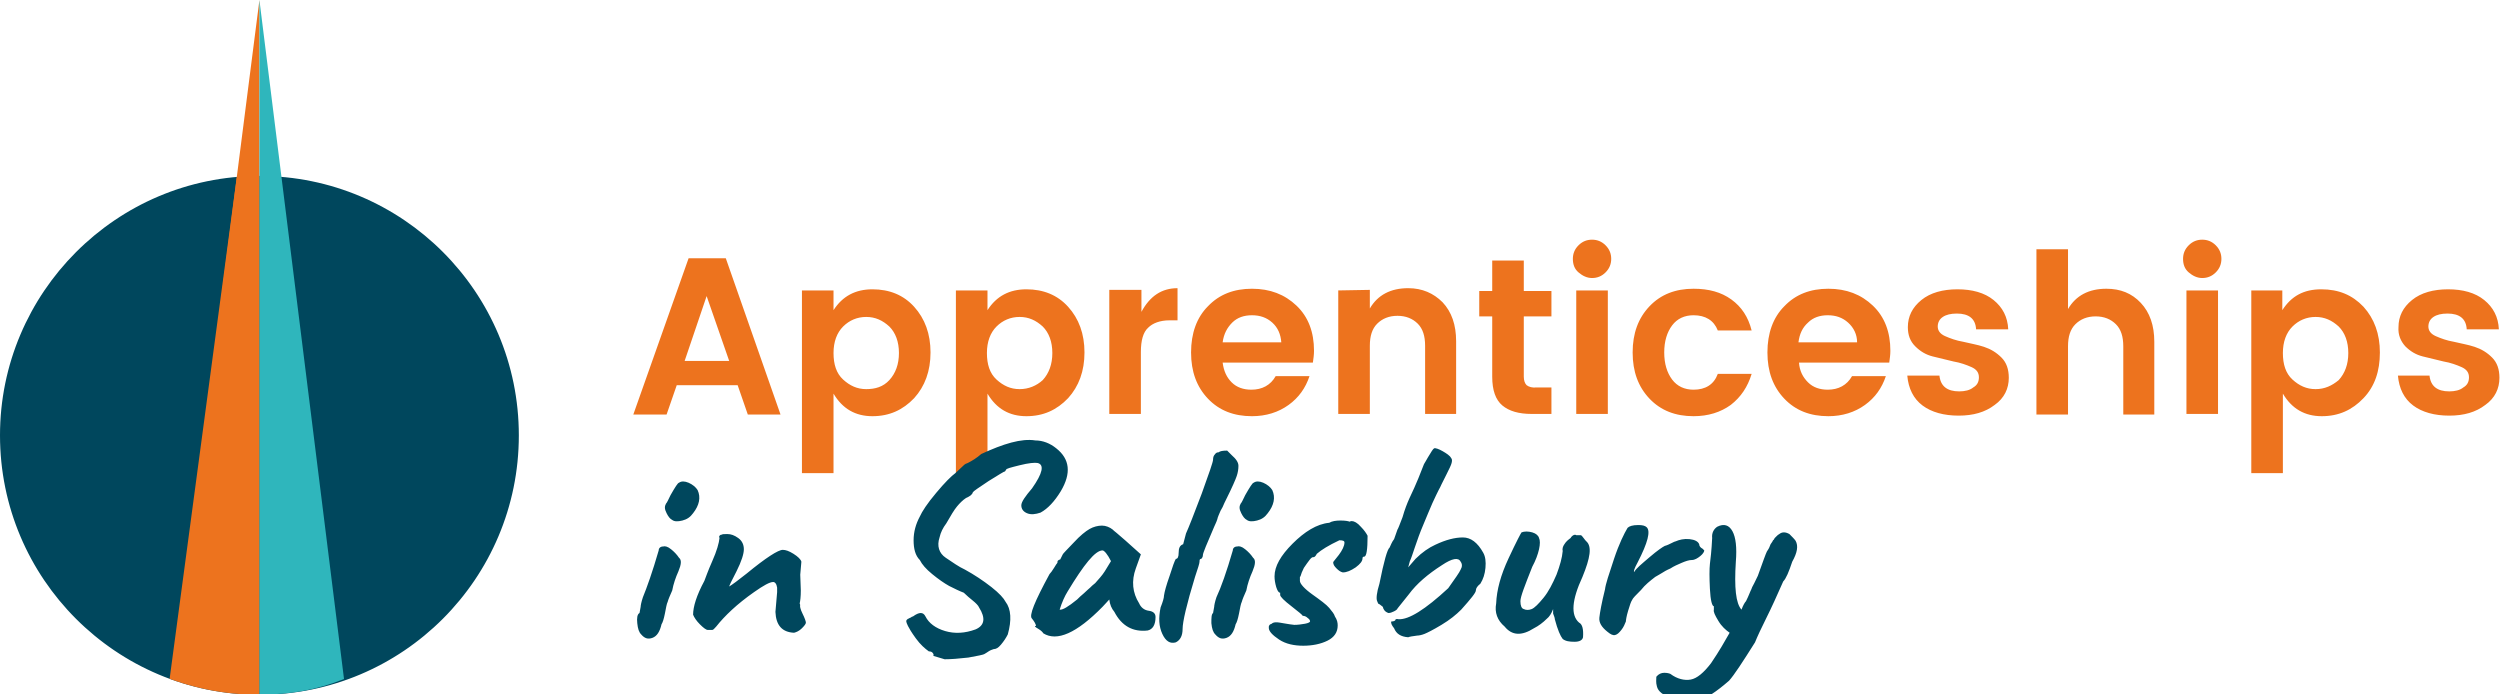
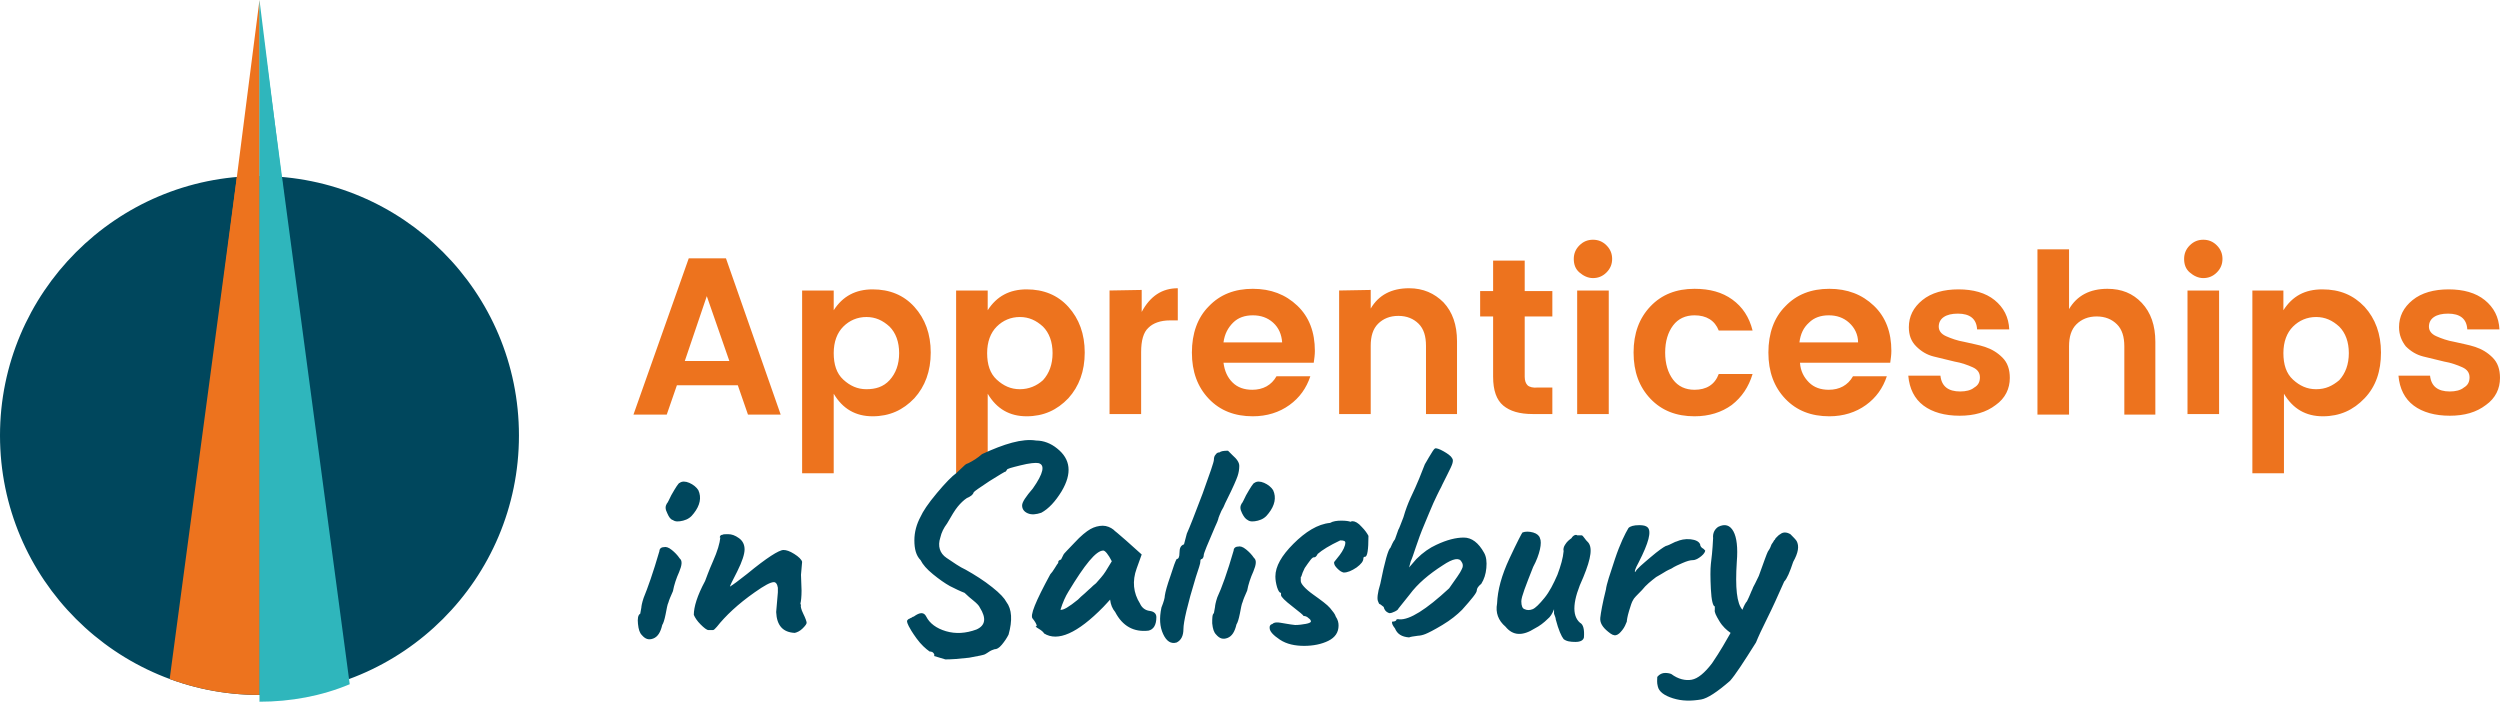
- <svg xmlns="http://www.w3.org/2000/svg" xmlns:xlink="http://www.w3.org/1999/xlink" xml:space="preserve" id="Layer_1" x="0" y="0" version="1.1" viewBox="7.8 396 443.3 123">
+ <svg xmlns="http://www.w3.org/2000/svg" xmlns:xlink="http://www.w3.org/1999/xlink" xml:space="preserve" id="Layer_1" x="0" y="0" version="1.1" viewBox="-83 334.8 443.2 124.4">
+   <style>.st0{fill:#ed731e}.st3{fill:#2fb6bc}</style>
+   <path d="M343.5 396.2c.9.9 1.9 1.5 3.1 1.8s2.5.6 3.7.9c1.2.2 2.3.6 3.2 1 .9.4 1.3 1 1.3 1.8s-.3 1.4-1 1.8c-.6.5-1.5.7-2.5.7-2.1 0-3.3-.9-3.5-2.8h-5.6c.2 2.3 1.1 4.1 2.7 5.3s3.8 1.8 6.4 1.8 4.7-.6 6.4-1.9c1.7-1.2 2.5-2.9 2.5-4.8 0-1.5-.4-2.7-1.3-3.6s-1.9-1.5-3.1-1.9-2.5-.6-3.7-.9c-1.2-.2-2.3-.6-3.2-1-.9-.4-1.3-1-1.3-1.7s.3-1.3.9-1.7c.6-.4 1.4-.6 2.5-.6 2.1 0 3.3.9 3.4 2.8h5.7c-.1-2.2-1-3.9-2.6-5.2-1.6-1.3-3.8-1.9-6.4-1.9s-4.8.6-6.4 1.9-2.4 2.9-2.4 4.8c0 1.4.5 2.5 1.2 3.4m-21.6-9.9h-5.6v32.4h5.6v-14.1c1.6 2.7 3.9 4 6.9 4s5.4-1.1 7.4-3.2 2.9-4.8 2.9-8.1-1-6-2.9-8.1c-2-2.1-4.4-3.1-7.5-3.1s-5.3 1.2-6.9 3.7v-3.5h.1zm5.7 17.5c-1.6 0-2.9-.6-4.1-1.7s-1.7-2.7-1.7-4.7.6-3.6 1.7-4.7 2.5-1.7 4.1-1.7 2.9.6 4.1 1.7c1.1 1.1 1.7 2.7 1.7 4.7s-.6 3.6-1.7 4.8c-1.2 1-2.4 1.6-4.1 1.6m-17.2-17.5h-5.6v21.9h5.6v-21.9zm-.4-8c-.7-.7-1.5-1-2.4-1s-1.7.3-2.4 1-1 1.5-1 2.4c0 1 .3 1.8 1 2.4s1.5 1 2.4 1 1.7-.3 2.4-1 1-1.5 1-2.4-.3-1.7-1-2.4m-31.8.7v29.3h5.6v-12.1c0-1.7.4-3 1.3-3.9s2.1-1.4 3.6-1.4 2.7.5 3.6 1.4 1.3 2.2 1.3 3.9v12.1h5.5v-12.9c0-2.9-.8-5.2-2.4-6.9s-3.6-2.5-6.1-2.5c-3.1 0-5.4 1.2-6.8 3.6V379h-5.6zm-21.5 17.2c.9.9 1.9 1.5 3.1 1.8s2.5.6 3.7.9c1.2.2 2.3.6 3.2 1 .9.4 1.3 1 1.3 1.8s-.3 1.4-1 1.8c-.6.5-1.5.7-2.5.7-2.1 0-3.3-.9-3.5-2.8h-5.7c.2 2.3 1.1 4.1 2.7 5.3s3.8 1.8 6.4 1.8 4.7-.6 6.4-1.9c1.7-1.2 2.5-2.9 2.5-4.8 0-1.5-.4-2.7-1.3-3.6s-1.9-1.5-3.1-1.9-2.5-.6-3.7-.9c-1.2-.2-2.3-.6-3.2-1-.9-.4-1.3-1-1.3-1.7s.3-1.3.9-1.7c.6-.4 1.4-.6 2.5-.6 2.1 0 3.3.9 3.4 2.8h5.7c-.1-2.2-1-3.9-2.6-5.2-1.6-1.3-3.8-1.9-6.4-1.9s-4.8.6-6.4 1.9-2.4 2.9-2.4 4.8c0 1.4.4 2.5 1.3 3.4m-10.3-.7H236c.2-1.5.7-2.6 1.7-3.5.9-.9 2.1-1.3 3.5-1.3s2.6.4 3.6 1.3 1.6 2.1 1.6 3.5m1.4 11.1c1.8-1.3 3-3 3.7-5.1h-6c-.9 1.6-2.4 2.4-4.3 2.4-1.4 0-2.6-.4-3.5-1.3s-1.5-2-1.6-3.5h16c.1-.7.2-1.4.2-2.1 0-3.3-1-6-3.1-8s-4.7-3-7.9-3-5.8 1-7.8 3.1c-2 2-3 4.8-3 8.2s1 6.1 3 8.2 4.6 3.1 7.8 3.1c2.5 0 4.7-.7 6.5-2m-30.4 2c2.6 0 4.8-.7 6.6-2 1.8-1.4 3-3.2 3.7-5.5h-6c-.7 1.9-2.2 2.8-4.3 2.8-1.6 0-2.9-.6-3.8-1.8s-1.4-2.8-1.4-4.8.5-3.6 1.4-4.8 2.2-1.8 3.8-1.8c2.1 0 3.6.9 4.3 2.7h6c-.6-2.4-1.8-4.2-3.6-5.5s-4-1.9-6.7-1.9c-3.2 0-5.8 1-7.8 3.1s-3 4.8-3 8.2 1 6.1 3 8.2 4.6 3.1 7.8 3.1m-15.2-22.3h-5.6v21.9h5.6v-21.9zm-.4-8c-.7-.7-1.5-1-2.4-1s-1.7.3-2.4 1-1 1.5-1 2.4c0 1 .3 1.8 1 2.4s1.5 1 2.4 1 1.7-.3 2.4-1 1-1.5 1-2.4-.3-1.7-1-2.4m-14 24.8c-.3-.3-.5-.8-.5-1.5v-10.7h4.9v-4.5h-4.9V381h-5.6v5.4h-2.3v4.5h2.3v10.7c0 2.4.6 4.1 1.8 5.1 1.2 1 2.9 1.5 5.2 1.5h3.5v-4.7h-2.6c-.8.1-1.5-.1-1.8-.4m-33.4-16.8v21.9h5.6v-12.1c0-1.7.4-3 1.3-3.9.9-.9 2.1-1.4 3.6-1.4s2.7.5 3.6 1.4 1.3 2.2 1.3 3.9v12.1h5.5v-12.9c0-2.9-.8-5.2-2.4-6.9-1.6-1.6-3.6-2.5-6.1-2.5-3.1 0-5.4 1.2-6.8 3.6v-3.3l-5.6.1zm-10.1 9.2h-10.4c.2-1.5.8-2.6 1.7-3.5s2.1-1.3 3.5-1.3 2.6.4 3.6 1.3 1.5 2.1 1.6 3.5m1.3 11.1c1.8-1.3 3-3 3.7-5.1h-6c-.9 1.6-2.4 2.4-4.3 2.4-1.4 0-2.6-.4-3.5-1.3s-1.4-2-1.6-3.5h16c.1-.7.2-1.4.2-2.1 0-3.3-1-6-3.1-8s-4.7-3-7.9-3-5.8 1-7.8 3.1c-2 2-3 4.8-3 8.2s1 6.1 3 8.2 4.6 3.1 7.8 3.1c2.5 0 4.7-.7 6.5-2m-31.9-20.3v21.9h5.6v-11c0-2 .4-3.5 1.3-4.3.8-.8 2.1-1.3 3.8-1.3h1.4v-5.7c-2.8 0-4.9 1.4-6.4 4.2v-3.9l-5.7.1zm-21.6 0h-5.6v32.4h5.6v-14.1c1.6 2.7 3.9 4 6.9 4s5.4-1.1 7.4-3.2c1.9-2.1 2.9-4.8 2.9-8.1s-1-6-2.9-8.1-4.4-3.1-7.4-3.1-5.3 1.2-6.9 3.7v-3.5zm5.7 17.5c-1.6 0-2.9-.6-4.1-1.7s-1.7-2.7-1.7-4.7.6-3.6 1.7-4.7 2.5-1.7 4.1-1.7 2.9.6 4.1 1.7c1.1 1.1 1.7 2.7 1.7 4.7s-.6 3.6-1.7 4.8c-1.1 1-2.5 1.6-4.1 1.6m-33-17.5h-5.6v32.4h5.6v-14.1c1.6 2.7 3.9 4 6.9 4s5.4-1.1 7.4-3.2c1.9-2.1 2.9-4.8 2.9-8.1s-1-6-2.9-8.1-4.4-3.1-7.4-3.1-5.3 1.2-6.9 3.7v-3.5zm5.8 17.5c-1.6 0-2.9-.6-4.1-1.7s-1.7-2.7-1.7-4.7.6-3.6 1.7-4.7 2.5-1.7 4.1-1.7 2.9.6 4.1 1.7c1.1 1.1 1.7 2.7 1.7 4.7s-.6 3.6-1.7 4.8-2.5 1.6-4.1 1.6m-28.3-16.5 4 11.5h-7.9l3.9-11.5zm13.1 21-9.7-27.7h-6.6l-9.8 27.7h5.9l1.8-5.2h10.8l1.8 5.2h5.8z" class="st0" />
+   <path fill="#00475d" d="M210.9 456.5c.2.9 1.1 1.6 2.7 2.1s3.2.5 5 .2c1.1-.2 2.8-1.3 5.1-3.3.9-1 2.4-3.3 4.6-6.8.4-1 1.1-2.5 2-4.3s1.9-4 3-6.5c.5-.5 1-1.7 1.6-3.5.9-1.6 1.1-2.8.6-3.7-.2-.3-.6-.7-1.1-1.2-.7-.4-1.3-.4-1.8 0-.2.1-.3.2-.5.4l-.3.3c-.1.1-.1.3-.3.4-.1.2-.2.4-.3.5-.1.1-.2.3-.3.6s-.3.6-.5.9c-.2.4-.7 1.8-1.6 4.3-.5 1.1-.9 1.8-1 2-.1.3-.2.5-.3.7s-.3.8-.8 1.8c-.2.2-.5.7-.8 1.5-1-1.1-1.3-3.9-1-8.5.2-2.5 0-4.3-.6-5.4s-1.5-1.4-2.7-.8c-.6.4-1 1.1-.9 2-.1 2.2-.3 3.8-.4 4.6-.1.9-.1 2.4 0 4.4.1 2.1.4 3.1.7 3.1v.6c-.1.4.2 1 .8 2 .6 1 1.3 1.6 2 2.1-.8 1.4-1.8 3.2-3.3 5.4-1.3 1.7-2.5 2.7-3.6 2.9s-2.4-.1-3.6-1c-.2-.1-.6-.2-1.1-.2s-1 .2-1.4.7c0 .5-.1 1 .1 1.7m-5.2-28.1c-.6 1-1.5 2.8-2.4 5.5s-1.5 4.5-1.6 5.4c-.6 2.4-.9 4.1-1 5s.4 1.7 1.4 2.5c.6.5 1 .7 1.4.6s.7-.4 1.1-.9.6-1 .8-1.5c0-.2.1-.9.4-1.9s.5-1.6.7-1.9c.1-.3.7-.9 1.6-1.8.7-.9 1.6-1.6 2.5-2.3.5-.3.9-.5 1.2-.7.3-.2.8-.5 1.5-.8.6-.4 1.3-.7 2-1s1.3-.5 1.8-.5 1-.3 1.5-.7c.5-.4.7-.8.7-1l-.3-.3c-.4-.2-.6-.5-.6-.8-.2-.5-.8-.8-1.7-.9-1-.1-1.8.1-2.5.4-.1 0-.3.1-.7.3-.4.2-.8.4-1.2.5-.4.2-1.3.8-2.7 2s-2.4 2-2.7 2.6c-.2 0 0-.6.6-1.7 1.8-3.5 2.3-5.5 1.6-6.2-.3-.3-.8-.4-1.5-.4-1 0-1.6.2-1.9.5m-12.9 16.2c.5 1.9 1 3 1.4 3.5.5.4 1.2.5 2.1.5s1.4-.3 1.5-.8c.1-1.4-.1-2.3-.7-2.6-1.5-1.3-1.3-4 .6-8.1 1.4-3.4 1.7-5.4.7-6.3-.1-.1-.3-.3-.5-.6s-.4-.5-.5-.5h-.8c-.1-.1-.3-.1-.5 0s-.4.3-.5.5c-.4.3-.8.6-1.1 1.1-.3.4-.4.9-.3 1.2-.1 1.2-.5 2.6-1.1 4.2-.7 1.6-1.4 3-2.3 4.1s-1.6 1.8-2.1 2-1 .2-1.4 0c-.4-.1-.6-.6-.6-1.4s.8-2.8 2.1-6.1c.6-1.1 1-2.2 1.2-3.1s.2-1.6 0-2c-.1-.4-.5-.8-1.2-1s-1.4-.2-1.9 0c-.1.1-.9 1.6-2.3 4.6s-2.1 5.6-2.2 8c-.3 1.6.2 3 1.5 4.1 1.3 1.6 3 1.7 5.2.3.8-.4 1.6-1 2.3-1.7.4-.3.8-.9 1.1-1.7v.8c.2.5.3.8.3 1m-29.3-12.7c-.4.3-1 2.4-1.8 6.4-.5 1.6-.6 2.7-.4 3.1.1.3.2.5.3.5s.3.2.7.5c.1.5.4.9 1 1.1.3 0 .6-.1 1-.3.4-.2.6-.4.6-.5l2-2.5c1.4-1.9 3.4-3.6 5.9-5.2 1.8-1.2 2.9-1.4 3.3-.6.3.4.3.9 0 1.4-.2.5-1 1.6-2.2 3.3-4.1 3.8-7 5.6-8.8 5.5-.4-.1-.6 0-.6.2-.1.1-.3.2-.7.2-.1.3.1.7.5 1.2.4 1 1.2 1.5 2.5 1.6.2-.1.8-.2 1.6-.3.3 0 .8-.1 1.3-.3.5-.2 1.5-.7 3-1.6s2.6-1.8 3.5-2.7c1.7-1.9 2.6-3 2.6-3.4s.3-.8.8-1.2c.5-.8.8-1.7.9-2.8.1-1.1 0-2-.4-2.7-1-1.8-2.2-2.7-3.6-2.7s-3 .4-4.9 1.3c-1.1.5-2.3 1.3-3.5 2.5l-1.3 1.5.3-1.1c.2-.4.5-1.3.9-2.5s.9-2.6 1.5-4 1.1-2.7 1.6-3.8.9-1.9 1.1-2.3.4-.7.5-1l.9-1.8c.5-1 .8-1.6.9-2s.1-.7-.1-.9c-.2-.4-.8-.8-1.5-1.2s-1.3-.6-1.5-.5-.5.6-1.1 1.6c-.3.5-.5.9-.7 1.2-.5 1.3-1.3 3.4-2.6 6.1-.4.9-.8 1.9-1.2 3.3-.5 1.3-.8 2.1-.9 2.2l-.6 1.7c-.4.5-.6 1.1-.8 1.5m-17.2-.7c-2.1 2.1-3.2 4-3.2 5.8 0 .6.1 1.2.3 1.9.2.6.4 1 .7 1v.4c0 .3.7 1 2 2s2 1.6 2 1.7c.3 0 .6.1.9.4.3.2.4.4.4.6 0 .1-.3.3-.9.4-.6.1-1.2.2-1.9.2-1-.1-1.9-.3-2.6-.4-.6-.1-1.1-.1-1.4.2-.4.1-.6.4-.5.9s.6 1.1 1.8 1.9 2.7 1.1 4.3 1.1 3.1-.3 4.3-.9 1.8-1.5 1.8-2.7c0-.5-.1-1-.5-1.6-.1-.4-.5-.9-1-1.5s-1.6-1.4-3-2.4-2.2-1.9-2.2-2.4v-.7l.1-.1c.1-.4.3-.9.6-1.5.4-.6.7-1 1-1.4s.5-.5.6-.5h.1c.2 0 .4-.2.6-.6.8-.7 2.1-1.5 4-2.4.6 0 .9.1.9.4 0 .6-.4 1.4-1 2.2s-1 1.2-1 1.3c0 .4.2.7.6 1.1.4.4.7.6 1.1.7.7 0 1.4-.3 2.3-.9.8-.6 1.2-1.1 1.2-1.6 0-.2.1-.3.3-.3.4 0 .6-1.2.6-3.7-.2-.4-.6-1-1.2-1.6-.6-.7-1.2-1-1.6-1-.1 0-.2 0-.4.1-.2-.1-.8-.2-1.6-.2s-1.5.1-2 .4c-2.2.2-4.4 1.6-6.5 3.7m-8.1-4.2c.4.3 1 .3 1.8.1s1.4-.6 1.9-1.3c1.1-1.4 1.4-2.8.8-4.1-.3-.5-.9-1-1.6-1.3-.7-.3-1.3-.3-1.7 0-.2 0-.7.8-1.5 2.2-.4.8-.6 1.3-.8 1.5-.1.2-.2.4-.2.7s.1.6.3 1c.3.6.6 1 1 1.2m-6.3 18.3c.1 1 .3 1.6.7 2 .6.7 1.2.9 2 .6s1.3-1.1 1.6-2.4c.2-.3.4-.9.6-1.9s.3-1.7.5-2.1c.1-.4.4-1.1.8-2 .2-1.1.6-2.3 1.1-3.4.5-1.2.6-2 .1-2.4-.4-.6-.9-1.1-1.4-1.5-.6-.5-1.1-.6-1.4-.5-.5 0-.8.3-.8.7-1.1 3.8-2.1 6.6-2.9 8.3-.3.9-.4 1.5-.4 1.7l-.2 1.1c-.3.2-.3.9-.3 1.8m-5.8-12.5c0 .8-.2 1.1-.5 1.1-.2.3-.6 1.4-1.1 3-.6 1.7-.9 2.8-1 3.5 0 .4-.2 1.1-.6 2.1-.4 1.9-.3 3.4.3 4.7.6 1.3 1.4 1.8 2.4 1.5.8-.4 1.2-1.2 1.2-2.4s.7-4.3 2.2-9.2c.5-1.5.8-2.4.8-2.7v-.1c0-.3.1-.4.3-.4.2-.2.3-.4.3-.7 0-.3.7-2 2-5 .2-.4.3-.7.4-.9.1-.3.2-.5.2-.6s.1-.3.1-.3c0-.1.1-.2.2-.5s.3-.7.6-1.2c.2-.5.4-.9.6-1.3 1.1-2.2 1.7-3.6 1.9-4.2s.3-1.2.3-1.8-.4-1.2-1.2-1.9l-.8-.8c-.8 0-1.3.1-1.5.3-.3 0-.5.1-.7.4-.2.2-.3.5-.3.9s-.7 2.4-2 6c-1.4 3.7-2.3 6-2.8 7.1l-.5 1.9c-.6.2-.8.7-.8 1.5m-24.9 13.5c.5.3.8.6.9.8 2.4 1.5 5.9 0 10.5-4.7.5-.5.9-1 1.2-1.3.1.9.4 1.6.9 2.2 1.3 2.5 3.3 3.6 5.9 3.3.9-.2 1.4-1 1.4-2.4 0-.6-.4-1-1.2-1.1s-1.4-.6-1.7-1.3c-1.2-1.9-1.4-4-.6-6.2l.9-2.5c-2.2-2-3.7-3.3-4.3-3.8-.4-.3-.6-.5-.7-.6-.5-.4-1.2-.7-1.9-.7s-1.5.2-2.2.6-1.7 1.2-2.8 2.4-1.9 1.9-2 2.2l-.4.8c-.1 0-.3.1-.4.2-.1.1-.1.3-.1.4-.1.1-.3.4-.6.9s-.6.9-.8 1.1c-2.6 4.8-3.7 7.4-3.1 7.9.4.5.7 1 .7 1.3-.4 0-.1.2.4.5m12.9-12-1.1 1.8c-.5.8-1.1 1.4-1.7 2.1-.4.3-.7.6-.9.8-.2.2-.6.5-1.1 1-.5.4-.9.8-1.2 1.1-1.6 1.3-2.6 1.9-3.1 1.8.4-1.3.9-2.4 1.4-3.2 2.9-4.8 4.9-7.3 6.2-7.3.3 0 .9.7 1.5 1.9m-23-19c-.8.7-1.6 1.2-2.4 1.6-.3.1-.5.2-.6.3l-1.6 1.5c-.7.5-1.9 1.7-3.4 3.5-1.6 1.9-2.5 3.3-2.9 4.2-.7 1.3-1.1 2.7-1.1 4.2s.3 2.7 1.1 3.5c.4.8 1.1 1.6 2.2 2.5 1.1.9 2.1 1.6 3 2.1 1 .5 1.8.9 2.6 1.2.5.5 1.1 1 1.6 1.4s1 .9 1.1 1.2c1.2 1.9 1 3.2-.6 3.9-1.9.7-3.7.8-5.4.3s-2.9-1.4-3.5-2.6c-.4-.8-1.1-.8-2.2 0-.1 0-.3.1-.4.2-.2.1-.3.1-.4.2-.1 0-.2.1-.3.2s-.1.2-.1.3c0 .1.1.4.3.8s.6 1.1 1.4 2.2c.8 1.1 1.6 1.8 2.3 2.3.3 0 .6.1.7.3.1.1.2.3.1.5l2 .6c1.1 0 2.5-.1 4.2-.3 1.7-.3 2.6-.5 2.8-.6.2-.1.5-.3.8-.5s.6-.3.9-.4c.4 0 .8-.2 1.3-.8s.9-1.2 1.2-1.8c.7-2.5.6-4.5-.4-5.8-.3-.6-1.1-1.5-2.5-2.6-1.5-1.2-3.1-2.2-4.7-3.1-1.1-.5-2.2-1.3-3.4-2.1s-1.6-2.1-1.1-3.6c.2-.9.6-1.7 1.2-2.5.8-1.4 1.4-2.4 1.9-3s1-1.1 1.6-1.5c.7-.3 1.1-.6 1.2-1 .1-.2 1-.8 2.8-2 1.8-1.1 2.7-1.7 2.9-1.7l.2-.3c0-.2.8-.4 2.4-.8s2.7-.5 3.2-.4c1.2.3.9 1.8-1 4.5-1.2 1.4-1.9 2.4-1.9 3s.3 1.1 1 1.4 1.5.2 2.4-.1c1.3-.7 2.5-2 3.6-3.8 1.9-3.2 1.6-5.7-.8-7.6-1.1-.9-2.4-1.4-3.7-1.4-2.5-.4-5.7.6-9.6 2.4M57.9 447c.4-.1.9-.3 1.4-.8s.7-.8.7-1-.2-.8-.6-1.6-.5-1.4-.4-1.5l-.1-.3c.1-.4.2-1.2.2-2.3l-.1-2.8.2-2.3c-.1-.4-.6-.9-1.4-1.4-.8-.5-1.4-.7-1.9-.7-.8 0-3 1.4-6.4 4.2-1.5 1.2-2.6 2-3.1 2.3 0-.1.4-1 1.3-2.7.9-1.8 1.3-3.1 1.3-3.9s-.3-1.5-1-2-1.3-.7-1.9-.7-.9 0-1 .1c-.3 0-.5.2-.5.5h.1c-.1 1-.5 2.4-1.3 4.2s-1.2 3-1.4 3.5c-1.4 2.6-2 4.6-2 6 .2.5.6 1.1 1.2 1.7.6.6 1.1 1 1.4 1h.8c.2 0 .4-.3.7-.6 1.5-1.9 3.7-4 6.7-6.1 1.7-1.2 2.8-1.8 3.4-1.8.3 0 .6.3.7 1v.8l-.3 3.5c.1 2.4 1.2 3.6 3.3 3.7m-21.6-20c.4.3 1 .3 1.8.1s1.4-.6 1.9-1.3c1.1-1.4 1.4-2.8.8-4.1-.3-.5-.9-1-1.6-1.3-.7-.3-1.3-.3-1.7 0-.2 0-.7.8-1.5 2.2-.4.8-.6 1.3-.8 1.5-.1.2-.2.4-.2.7s.1.6.3 1c.3.7.6 1.1 1 1.2m-6.2 18.4c.1 1 .3 1.6.7 2 .6.7 1.2.9 2 .6s1.3-1.1 1.6-2.4c.2-.3.4-.9.6-1.9s.3-1.7.5-2.1c.1-.4.4-1.1.8-2 .2-1.1.6-2.3 1.1-3.4.5-1.2.6-2 .1-2.4-.4-.6-.9-1.1-1.4-1.5-.6-.5-1.1-.6-1.4-.5-.5 0-.8.3-.8.7-1.1 3.8-2.1 6.6-2.8 8.3-.3.9-.4 1.5-.4 1.7l-.2 1.1c-.4.2-.5.9-.4 1.8M-83 412c0 25.4 20.6 46 46 46s46-20.6 46-46-20.6-46-46-46-46 20.7-46 46" />
  <defs>
-     <path id="SVGID_1_" d="M7.8 473.2c0 25.4 20.6 46 46 46s46-20.6 46-46-20.6-46-46-46-46 20.7-46 46" />
+     <path id="SVGID_1_" d="M-83 412c0 25.4 20.6 46 46 46s46-20.6 46-46-20.6-46-46-46-46 20.7-46 46" />
  </defs>
-   <style>.st0{fill:#ed731e}.st1{fill:#00475d}</style>
-   <path d="M434.3 457.4c.9.9 1.9 1.5 3.1 1.8 1.2.3 2.5.6 3.7.9 1.2.2 2.3.6 3.2 1 .9.4 1.3 1 1.3 1.8s-.3 1.4-1 1.8c-.6.5-1.5.7-2.5.7-2.1 0-3.3-.9-3.5-2.8H433c.2 2.3 1.1 4.1 2.7 5.3s3.8 1.8 6.4 1.8c2.6 0 4.7-.6 6.4-1.9 1.7-1.2 2.5-2.9 2.5-4.8 0-1.5-.4-2.7-1.3-3.6s-1.9-1.5-3.1-1.9c-1.2-.4-2.5-.6-3.7-.9-1.2-.2-2.3-.6-3.2-1-.9-.4-1.3-1-1.3-1.7s.3-1.3.9-1.7c.6-.4 1.4-.6 2.5-.6 2.1 0 3.3.9 3.4 2.8h5.7c-.1-2.2-1-3.9-2.6-5.2-1.6-1.3-3.8-1.9-6.4-1.9s-4.8.6-6.4 1.9c-1.6 1.3-2.4 2.9-2.4 4.8-.1 1.4.4 2.5 1.2 3.4m-21.7-9.9H407v32.4h5.6v-14.1c1.6 2.7 3.9 4 6.9 4s5.4-1.1 7.4-3.2 2.9-4.8 2.9-8.1-1-6-2.9-8.1c-2-2.1-4.4-3.1-7.5-3.1s-5.3 1.2-6.9 3.7v-3.5zm5.8 17.5c-1.6 0-2.9-.6-4.1-1.7s-1.7-2.7-1.7-4.7.6-3.6 1.7-4.7 2.5-1.7 4.1-1.7 2.9.6 4.1 1.7c1.1 1.1 1.7 2.7 1.7 4.7s-.6 3.6-1.7 4.8c-1.2 1-2.5 1.6-4.1 1.6m-17.3-17.5h-5.6v21.9h5.6v-21.9zm-.4-8c-.7-.7-1.5-1-2.4-1s-1.7.3-2.4 1-1 1.5-1 2.4c0 1 .3 1.8 1 2.4s1.5 1 2.4 1 1.7-.3 2.4-1 1-1.5 1-2.4c0-.9-.3-1.7-1-2.4m-31.8.7v29.3h5.6v-12.1c0-1.7.4-3 1.3-3.9.9-.9 2.1-1.4 3.6-1.4s2.7.5 3.6 1.4 1.3 2.2 1.3 3.9v12.1h5.5v-12.9c0-2.9-.8-5.2-2.4-6.9s-3.6-2.5-6.1-2.5c-3.1 0-5.4 1.2-6.8 3.6v-10.6h-5.6zm-21.5 17.2c.9.9 1.9 1.5 3.1 1.8 1.2.3 2.5.6 3.7.9 1.2.2 2.3.6 3.2 1 .9.4 1.3 1 1.3 1.8s-.3 1.4-1 1.8c-.6.5-1.5.7-2.5.7-2.1 0-3.3-.9-3.5-2.8H346c.2 2.3 1.1 4.1 2.7 5.3s3.8 1.8 6.4 1.8 4.7-.6 6.4-1.9c1.7-1.2 2.5-2.9 2.5-4.8 0-1.5-.4-2.7-1.3-3.6-.9-.9-1.9-1.5-3.1-1.9-1.2-.4-2.5-.6-3.7-.9-1.2-.2-2.3-.6-3.2-1-.9-.4-1.3-1-1.3-1.7s.3-1.3.9-1.7c.6-.4 1.4-.6 2.5-.6 2.1 0 3.3.9 3.4 2.8h5.7c-.1-2.2-1-3.9-2.6-5.2-1.6-1.3-3.8-1.9-6.4-1.9s-4.8.6-6.4 1.9c-1.6 1.3-2.4 2.9-2.4 4.8 0 1.4.4 2.5 1.3 3.4m-10.3-.7h-10.4c.2-1.5.7-2.6 1.7-3.5.9-.9 2.1-1.3 3.5-1.3s2.6.4 3.6 1.3 1.6 2.1 1.6 3.5m1.4 11.1c1.8-1.3 3-3 3.7-5.1h-6c-.9 1.6-2.4 2.4-4.3 2.4-1.4 0-2.6-.4-3.5-1.3-.9-.9-1.5-2-1.6-3.5h16c.1-.7.2-1.4.2-2.1 0-3.3-1-6-3.1-8s-4.7-3-7.9-3-5.8 1-7.8 3.1c-2 2-3 4.8-3 8.2s1 6.1 3 8.2c2 2.1 4.6 3.1 7.8 3.1 2.5 0 4.7-.7 6.5-2m-30.4 2c2.6 0 4.8-.7 6.6-2 1.8-1.4 3-3.2 3.7-5.5h-6c-.7 1.9-2.2 2.8-4.3 2.8-1.6 0-2.9-.6-3.8-1.8s-1.4-2.8-1.4-4.8.5-3.6 1.4-4.8 2.2-1.8 3.8-1.8c2.1 0 3.6.9 4.3 2.7h6c-.6-2.4-1.8-4.2-3.6-5.5s-4-1.9-6.7-1.9c-3.2 0-5.8 1-7.8 3.1s-3 4.8-3 8.2 1 6.1 3 8.2c2 2.1 4.6 3.1 7.8 3.1m-15.2-22.3h-5.6v21.9h5.6v-21.9zm-.4-8c-.7-.7-1.5-1-2.4-1s-1.7.3-2.4 1-1 1.5-1 2.4c0 1 .3 1.8 1 2.4s1.5 1 2.4 1 1.7-.3 2.4-1 1-1.5 1-2.4c0-.9-.3-1.7-1-2.4m-14 24.8c-.3-.3-.5-.8-.5-1.5v-10.7h4.9v-4.5H278v-5.4h-5.6v5.4h-2.3v4.5h2.3v10.7c0 2.4.6 4.1 1.8 5.1 1.2 1 2.9 1.5 5.2 1.5h3.5v-4.7h-2.6c-.8.1-1.4-.1-1.8-.4m-33.4-16.8v21.9h5.6v-12.1c0-1.7.4-3 1.3-3.9.9-.9 2.1-1.4 3.6-1.4s2.7.5 3.6 1.4c.9.9 1.3 2.2 1.3 3.9v12.1h5.5v-12.9c0-2.9-.8-5.2-2.4-6.9-1.6-1.6-3.6-2.5-6.1-2.5-3.1 0-5.4 1.2-6.8 3.6v-3.3l-5.6.1zm-10.1 9.2h-10.4c.2-1.5.8-2.6 1.7-3.5.9-.9 2.1-1.3 3.5-1.3s2.6.4 3.6 1.3 1.5 2.1 1.6 3.5m1.3 11.1c1.8-1.3 3-3 3.7-5.1h-6c-.9 1.6-2.4 2.4-4.3 2.4-1.4 0-2.6-.4-3.5-1.3-.9-.9-1.4-2-1.6-3.5h16c.1-.7.2-1.4.2-2.1 0-3.3-1-6-3.1-8s-4.7-3-7.9-3-5.8 1-7.8 3.1c-2 2-3 4.8-3 8.2s1 6.1 3 8.2c2 2.1 4.6 3.1 7.8 3.1 2.5 0 4.7-.7 6.5-2m-31.8-20.3v21.9h5.6v-11c0-2 .4-3.5 1.3-4.3.8-.8 2.1-1.3 3.8-1.3h1.4v-5.7c-2.8 0-4.9 1.4-6.4 4.2v-3.9h-5.7zm-21.6 0h-5.6v32.4h5.6v-14.1c1.6 2.7 3.9 4 6.9 4s5.4-1.1 7.4-3.2c1.9-2.1 2.9-4.8 2.9-8.1s-1-6-2.9-8.1-4.4-3.1-7.4-3.1-5.3 1.2-6.9 3.7v-3.5zm5.7 17.5c-1.6 0-2.9-.6-4.1-1.7s-1.7-2.7-1.7-4.7.6-3.6 1.7-4.7 2.5-1.7 4.1-1.7 2.9.6 4.1 1.7c1.1 1.1 1.7 2.7 1.7 4.7s-.6 3.6-1.7 4.8c-1.1 1-2.5 1.6-4.1 1.6m-33-17.5H150v32.4h5.6v-14.1c1.6 2.7 3.9 4 6.9 4s5.4-1.1 7.4-3.2c1.9-2.1 2.9-4.8 2.9-8.1s-1-6-2.9-8.1-4.4-3.1-7.4-3.1-5.3 1.2-6.9 3.7v-3.5zm5.8 17.5c-1.6 0-2.9-.6-4.1-1.7s-1.7-2.7-1.7-4.7.6-3.6 1.7-4.7 2.5-1.7 4.1-1.7 2.9.6 4.1 1.7c1.1 1.1 1.7 2.7 1.7 4.7s-.6 3.6-1.7 4.8-2.5 1.6-4.1 1.6m-28.3-16.5 4 11.5h-7.9l3.9-11.5zm13.1 21-9.7-27.7h-6.6l-9.8 27.7h5.9l1.8-5.2h10.8l1.8 5.2h5.8z" class="st0" />
-   <path d="M301.6 517.7c.2.9 1.1 1.6 2.7 2.1s3.2.5 5 .2c1.1-.2 2.8-1.3 5.1-3.3.9-1 2.4-3.3 4.6-6.8.4-1 1.1-2.5 2-4.3.9-1.8 1.9-4 3-6.5.5-.5 1-1.7 1.6-3.5.9-1.6 1.1-2.8.6-3.7-.2-.3-.6-.7-1.1-1.2-.7-.4-1.3-.4-1.8 0-.2.1-.3.2-.5.4l-.3.3c-.1.1-.1.3-.3.4-.1.2-.2.4-.3.5-.1.1-.2.3-.3.6s-.3.6-.5.9c-.2.4-.7 1.8-1.6 4.3-.5 1.1-.9 1.8-1 2-.1.3-.2.5-.3.7s-.3.8-.8 1.8c-.2.2-.5.7-.8 1.5-1-1.1-1.3-3.9-1-8.5.2-2.5 0-4.3-.6-5.4-.6-1.1-1.5-1.4-2.7-.8-.6.4-1 1.1-.9 2-.1 2.2-.3 3.8-.4 4.6-.1.9-.1 2.4 0 4.4.1 2.1.4 3.1.7 3.1v.6c-.1.4.2 1 .8 2 .6 1 1.3 1.6 2 2.1-.8 1.4-1.8 3.2-3.3 5.4-1.3 1.7-2.5 2.7-3.6 2.9-1.1.2-2.4-.1-3.6-1-.2-.1-.6-.2-1.1-.2s-1 .2-1.4.7c0 .5-.1 1 .1 1.7m-5.2-28.1c-.6 1-1.5 2.8-2.4 5.5s-1.5 4.5-1.6 5.4c-.6 2.4-.9 4.1-1 5-.1.9.4 1.7 1.4 2.5.6.5 1 .7 1.4.6s.7-.4 1.1-.9c.4-.5.6-1 .8-1.5 0-.2.1-.9.4-1.9.3-1 .5-1.6.7-1.9.1-.3.7-.9 1.6-1.8.7-.9 1.6-1.6 2.5-2.3.5-.3.9-.5 1.2-.7.3-.2.8-.5 1.5-.8.6-.4 1.3-.7 2-1 .7-.3 1.3-.5 1.8-.5s1-.3 1.5-.7c.5-.4.7-.8.7-1l-.3-.3c-.4-.2-.6-.5-.6-.8-.2-.5-.8-.8-1.7-.9-1-.1-1.8.1-2.5.4-.1 0-.3.1-.7.3-.4.2-.8.4-1.2.5-.4.2-1.3.8-2.7 2s-2.4 2-2.7 2.6c-.2 0 0-.6.6-1.7 1.8-3.5 2.3-5.5 1.6-6.2-.3-.3-.8-.4-1.5-.4-1 0-1.6.2-1.9.5m-12.9 16.2c.5 1.9 1 3 1.4 3.5.5.4 1.2.5 2.1.5.9 0 1.4-.3 1.5-.8.1-1.4-.1-2.3-.7-2.6-1.5-1.3-1.3-4 .6-8.1 1.4-3.4 1.7-5.4.7-6.3-.1-.1-.3-.3-.5-.6s-.4-.5-.5-.5h-.8c-.1-.1-.3-.1-.5 0s-.4.3-.5.5c-.4.3-.8.6-1.1 1.1-.3.4-.4.9-.3 1.2-.1 1.2-.5 2.6-1.1 4.2-.7 1.6-1.4 3-2.3 4.1-.9 1.1-1.6 1.8-2.1 2-.5.2-1 .2-1.4 0-.4-.1-.6-.6-.6-1.4s.8-2.8 2.1-6.1c.6-1.1 1-2.2 1.2-3.1s.2-1.6 0-2c-.1-.4-.5-.8-1.2-1-.7-.2-1.4-.2-1.9 0-.1.1-.9 1.6-2.3 4.6-1.4 3-2.1 5.6-2.2 8-.3 1.6.2 3 1.5 4.1 1.3 1.6 3 1.7 5.2.3.8-.4 1.6-1 2.3-1.7.4-.3.8-.9 1.1-1.7v.8c.2.5.3.8.3 1m-29.3-12.7c-.4.3-1 2.4-1.8 6.4-.5 1.6-.6 2.7-.4 3.1.1.3.2.5.3.5s.3.2.7.5c.1.5.4.9 1 1.1.3 0 .6-.1 1-.3.4-.2.6-.4.6-.5l2-2.5c1.4-1.9 3.4-3.6 5.9-5.2 1.8-1.2 2.9-1.4 3.3-.6.3.4.3.9 0 1.4-.2.5-1 1.6-2.2 3.3-4.1 3.8-7 5.6-8.8 5.5-.4-.1-.6 0-.6.2-.1.1-.3.2-.7.2-.1.3.1.7.5 1.2.4 1 1.2 1.5 2.5 1.6.2-.1.8-.2 1.6-.3.3 0 .8-.1 1.3-.3.5-.2 1.5-.7 3-1.6s2.6-1.8 3.5-2.7c1.7-1.9 2.6-3 2.6-3.4 0-.4.3-.8.8-1.2.5-.8.8-1.7.9-2.8.1-1.1 0-2-.4-2.7-1-1.8-2.2-2.7-3.6-2.7s-3 .4-4.9 1.3c-1.1.5-2.3 1.3-3.5 2.5l-1.3 1.5.3-1.1c.2-.4.5-1.3.9-2.5s.9-2.6 1.5-4 1.1-2.7 1.6-3.8.9-1.9 1.1-2.3c.2-.4.4-.7.5-1l.9-1.8c.5-1 .8-1.6.9-2 .1-.4.1-.7-.1-.9-.2-.4-.8-.8-1.5-1.2s-1.3-.6-1.5-.5c-.2.1-.5.6-1.1 1.6-.3.5-.5.9-.7 1.2-.5 1.3-1.3 3.4-2.6 6.1-.4.9-.8 1.9-1.2 3.3-.5 1.3-.8 2.1-.9 2.2l-.6 1.7c-.4.5-.6 1.1-.8 1.5m-17.2-.7c-2.1 2.1-3.2 4-3.2 5.8 0 .6.1 1.2.3 1.9.2.6.4 1 .7 1v.4c0 .3.7 1 2 2s2 1.6 2 1.7c.3 0 .6.1.9.4.3.2.4.4.4.6 0 .1-.3.3-.9.4-.6.1-1.2.2-1.9.2-1-.1-1.9-.3-2.6-.4-.6-.1-1.1-.1-1.4.2-.4.1-.6.4-.5.9s.6 1.1 1.8 1.9 2.7 1.1 4.3 1.1 3.1-.3 4.3-.9 1.8-1.5 1.8-2.7c0-.5-.1-1-.5-1.6-.1-.4-.5-.9-1-1.5s-1.6-1.4-3-2.4-2.2-1.9-2.2-2.4v-.7l.1-.1c.1-.4.3-.9.6-1.5.4-.6.7-1 1-1.4s.5-.5.6-.5h.1c.2 0 .4-.2.6-.6.8-.7 2.1-1.5 4-2.4.6 0 .9.1.9.4 0 .6-.4 1.4-1 2.2s-1 1.2-1 1.3c0 .4.2.7.6 1.1.4.4.7.6 1.1.7.7 0 1.4-.3 2.3-.9.8-.6 1.2-1.1 1.2-1.6 0-.2.1-.3.3-.3.4 0 .6-1.2.6-3.7-.2-.4-.6-1-1.2-1.6-.6-.7-1.2-1-1.6-1-.1 0-.2 0-.4.1-.2-.1-.8-.2-1.6-.2s-1.5.1-2 .4c-2.2.2-4.4 1.6-6.5 3.7m-8.1-4.2c.4.3 1 .3 1.8.1s1.4-.6 1.9-1.3c1.1-1.4 1.4-2.8.8-4.1-.3-.5-.9-1-1.6-1.3-.7-.3-1.3-.3-1.7 0-.2 0-.7.8-1.5 2.2-.4.8-.6 1.3-.8 1.5-.1.2-.2.4-.2.7s.1.6.3 1c.3.6.6 1 1 1.2m-6.3 18.3c.1 1 .3 1.6.7 2 .6.7 1.2.9 2 .6.8-.3 1.3-1.1 1.6-2.4.2-.3.4-.9.6-1.9s.3-1.7.5-2.1c.1-.4.4-1.1.8-2 .2-1.1.6-2.3 1.1-3.4.5-1.2.6-2 .1-2.4-.4-.6-.9-1.1-1.4-1.5-.6-.5-1.1-.6-1.4-.5-.5 0-.8.3-.8.7-1.1 3.8-2.1 6.6-2.9 8.3-.3.9-.4 1.5-.4 1.7l-.2 1.1c-.3.2-.3.9-.3 1.8m-5.8-12.5c0 .8-.2 1.1-.5 1.1-.2.3-.6 1.4-1.1 3-.6 1.7-.9 2.8-1 3.5 0 .4-.2 1.1-.6 2.1-.4 1.9-.3 3.4.3 4.7.6 1.3 1.4 1.8 2.4 1.5.8-.4 1.2-1.2 1.2-2.4s.7-4.3 2.2-9.2c.5-1.5.8-2.4.8-2.7v-.1c0-.3.1-.4.3-.4.2-.2.3-.4.3-.7 0-.3.7-2 2-5 .2-.4.3-.7.4-.9.1-.3.2-.5.2-.6s.1-.3.1-.3c0-.1.1-.2.2-.5s.3-.7.6-1.2c.2-.5.4-.9.6-1.3 1.1-2.2 1.7-3.6 1.9-4.2s.3-1.2.3-1.8-.4-1.2-1.2-1.9l-.8-.8c-.8 0-1.3.1-1.5.3-.3 0-.5.1-.7.4-.2.2-.3.5-.3.9s-.7 2.4-2 6c-1.4 3.7-2.3 6-2.8 7.1l-.5 1.9c-.6.2-.8.7-.8 1.5m-24.9 13.5c.5.3.8.6.9.8 2.4 1.5 5.9 0 10.5-4.7.5-.5.9-1 1.2-1.3.1.9.4 1.6.9 2.2 1.3 2.5 3.3 3.6 5.9 3.3.9-.2 1.4-1 1.4-2.4 0-.6-.4-1-1.2-1.1-.8-.1-1.4-.6-1.7-1.3-1.2-1.9-1.4-4-.6-6.2l.9-2.5c-2.2-2-3.7-3.3-4.3-3.8-.4-.3-.6-.5-.7-.6-.5-.4-1.2-.7-1.9-.7s-1.5.2-2.2.6c-.7.4-1.7 1.2-2.8 2.4s-1.9 1.9-2 2.2l-.4.8c-.1 0-.3.1-.4.2-.1.1-.1.3-.1.4-.1.1-.3.4-.6.9s-.6.9-.8 1.1c-2.6 4.8-3.7 7.4-3.1 7.9.4.5.7 1 .7 1.3-.4 0-.1.2.4.5m12.9-12-1.1 1.8c-.5.8-1.1 1.4-1.7 2.1-.4.3-.7.6-.9.8-.2.2-.6.5-1.1 1-.5.4-.9.8-1.2 1.1-1.6 1.3-2.6 1.9-3.1 1.8.4-1.3.9-2.4 1.4-3.2 2.9-4.8 4.9-7.3 6.2-7.3.3 0 .9.7 1.5 1.9m-23-19c-.8.7-1.6 1.2-2.4 1.6-.3.1-.5.2-.6.3l-1.6 1.5c-.7.5-1.9 1.7-3.4 3.5-1.6 1.9-2.5 3.3-2.9 4.2-.7 1.3-1.1 2.7-1.1 4.2s.3 2.7 1.1 3.5c.4.8 1.1 1.6 2.2 2.5 1.1.9 2.1 1.6 3 2.1 1 .5 1.8.9 2.6 1.2.5.5 1.1 1 1.6 1.4s1 .9 1.1 1.2c1.2 1.9 1 3.2-.6 3.9-1.9.7-3.7.8-5.4.3-1.7-.5-2.9-1.4-3.5-2.6-.4-.8-1.1-.8-2.2 0-.1 0-.3.1-.4.2-.2.1-.3.1-.4.2-.1 0-.2.1-.3.2-.1.1-.1.2-.1.3 0 .1.1.4.3.8s.6 1.1 1.4 2.2c.8 1.1 1.6 1.8 2.3 2.3.3 0 .6.1.7.3.1.1.2.3.1.5l2 .6c1.1 0 2.5-.1 4.2-.3 1.7-.3 2.6-.5 2.8-.6.2-.1.5-.3.8-.5.3-.2.6-.3.9-.4.4 0 .8-.2 1.3-.8s.9-1.2 1.2-1.8c.7-2.5.6-4.5-.4-5.8-.3-.6-1.1-1.5-2.5-2.6a34.8 34.8 0 0 0-4.7-3.1c-1.1-.5-2.2-1.3-3.4-2.1s-1.6-2.1-1.1-3.6c.2-.9.6-1.7 1.2-2.5.8-1.4 1.4-2.4 1.9-3 .5-.6 1-1.1 1.6-1.5.7-.3 1.1-.6 1.2-1 .1-.2 1-.8 2.8-2 1.8-1.1 2.7-1.7 2.9-1.7l.2-.3c0-.2.8-.4 2.4-.8s2.7-.5 3.2-.4c1.2.3.9 1.8-1 4.5-1.2 1.4-1.9 2.4-1.9 3 0 .6.3 1.1 1 1.4.7.3 1.5.2 2.4-.1 1.3-.7 2.5-2 3.6-3.8 1.9-3.2 1.6-5.7-.8-7.6-1.1-.9-2.4-1.4-3.7-1.4-2.5-.4-5.7.6-9.6 2.4m-33.2 31.7c.4-.1.9-.3 1.4-.8.5-.5.7-.8.7-1s-.2-.8-.6-1.6-.5-1.4-.4-1.5l-.1-.3c.1-.4.2-1.2.2-2.3l-.1-2.8.2-2.3c-.1-.4-.6-.9-1.4-1.4-.8-.5-1.4-.7-1.9-.7-.8 0-3 1.4-6.4 4.2-1.5 1.2-2.6 2-3.1 2.3 0-.1.4-1 1.3-2.7.9-1.8 1.3-3.1 1.3-3.9s-.3-1.5-1-2-1.3-.7-1.9-.7-.9 0-1 .1c-.3 0-.5.2-.5.5h.1c-.1 1-.5 2.4-1.3 4.2s-1.2 3-1.4 3.5c-1.4 2.6-2 4.6-2 6 .2.5.6 1.1 1.2 1.7.6.6 1.1 1 1.4 1h.8c.2 0 .4-.3.7-.6 1.5-1.9 3.7-4 6.7-6.1 1.7-1.2 2.8-1.8 3.4-1.8.3 0 .6.3.7 1v.8l-.3 3.5c.1 2.4 1.2 3.6 3.3 3.7m-21.6-20c.4.3 1 .3 1.8.1s1.4-.6 1.9-1.3c1.1-1.4 1.4-2.8.8-4.1-.3-.5-.9-1-1.6-1.3-.7-.3-1.3-.3-1.7 0-.2 0-.7.8-1.5 2.2-.4.8-.6 1.3-.8 1.5-.1.2-.2.4-.2.7s.1.6.3 1c.3.6.6 1 1 1.2m-6.2 18.3c.1 1 .3 1.6.7 2 .6.7 1.2.9 2 .6.8-.3 1.3-1.1 1.6-2.4.2-.3.4-.9.6-1.9s.3-1.7.5-2.1c.1-.4.4-1.1.8-2 .2-1.1.6-2.3 1.1-3.4.5-1.2.6-2 .1-2.4-.4-.6-.9-1.1-1.4-1.5-.6-.5-1.1-.6-1.4-.5-.5 0-.8.3-.8.7-1.1 3.8-2.1 6.6-2.8 8.3-.3.9-.4 1.5-.4 1.7l-.2 1.1c-.4.2-.5.9-.4 1.8M7.8 473.2c0 25.4 20.6 46 46 46s46-20.6 46-46-20.6-46-46-46-46 20.7-46 46" class="st1" />
+   <clipPath id="SVGID_2_">
+     <use xlink:href="#SVGID_1_" overflow="visible" />
+   </clipPath>
+   <path fill="#ed731e" d="M-37 459.2v-123l-16.1 120.3c4.8 1.8 10 2.8 15.5 2.8.2-.1.4-.1.6-.1" clip-path="url(#SVGID_2_)" />
  <g>
-     <defs>
-       <use xlink:href="#SVGID_1_" />
-     </defs>
-     <clipPath id="SVGID_2_">
-       <use xlink:href="#SVGID_1_" overflow="visible" />
-     </clipPath>
-     <path fill="#ed731e" d="M53.8 520.4v-123L37.7 517.7c4.8 1.8 10 2.8 15.5 2.8.2-.1.4-.1.6-.1" clip-path="url(#SVGID_2_)" />
-     <g>
-       <defs>
-         <use xlink:href="#SVGID_1_" id="SVGID_3_" />
-       </defs>
-       <clipPath id="SVGID_4_">
-         <use xlink:href="#SVGID_3_" overflow="visible" />
-       </clipPath>
-       <path fill="#2fb6bc" d="m69.8 517.3-16-119.9v123a43 43 0 0 0 16-3.1" clip-path="url(#SVGID_4_)" />
-     </g>
+     <path d="m-21 456.1-16-119.9v123c5.5 0 11-1 16-3.1" class="st3" />
  </g>
  <g>
-     <path d="M53.8 519V396L38.5 515.7c4.8 1.8 9.2 3.3 14.7 3.3h.6" class="st0" />
-     <path fill="#2fb6bc" d="M68.8 516.4 53.8 396v123.2c5.6-.1 10-.8 15-2.8" />
+     <path d="M-37 457.8v-123l-15.3 119.7c4.8 1.8 9.2 3.3 14.7 3.3h.6" class="st0" />
+     <path d="m-22 455.2-15-120.4V458c5.6-.1 10-.8 15-2.8" class="st3" />
  </g>
</svg>
